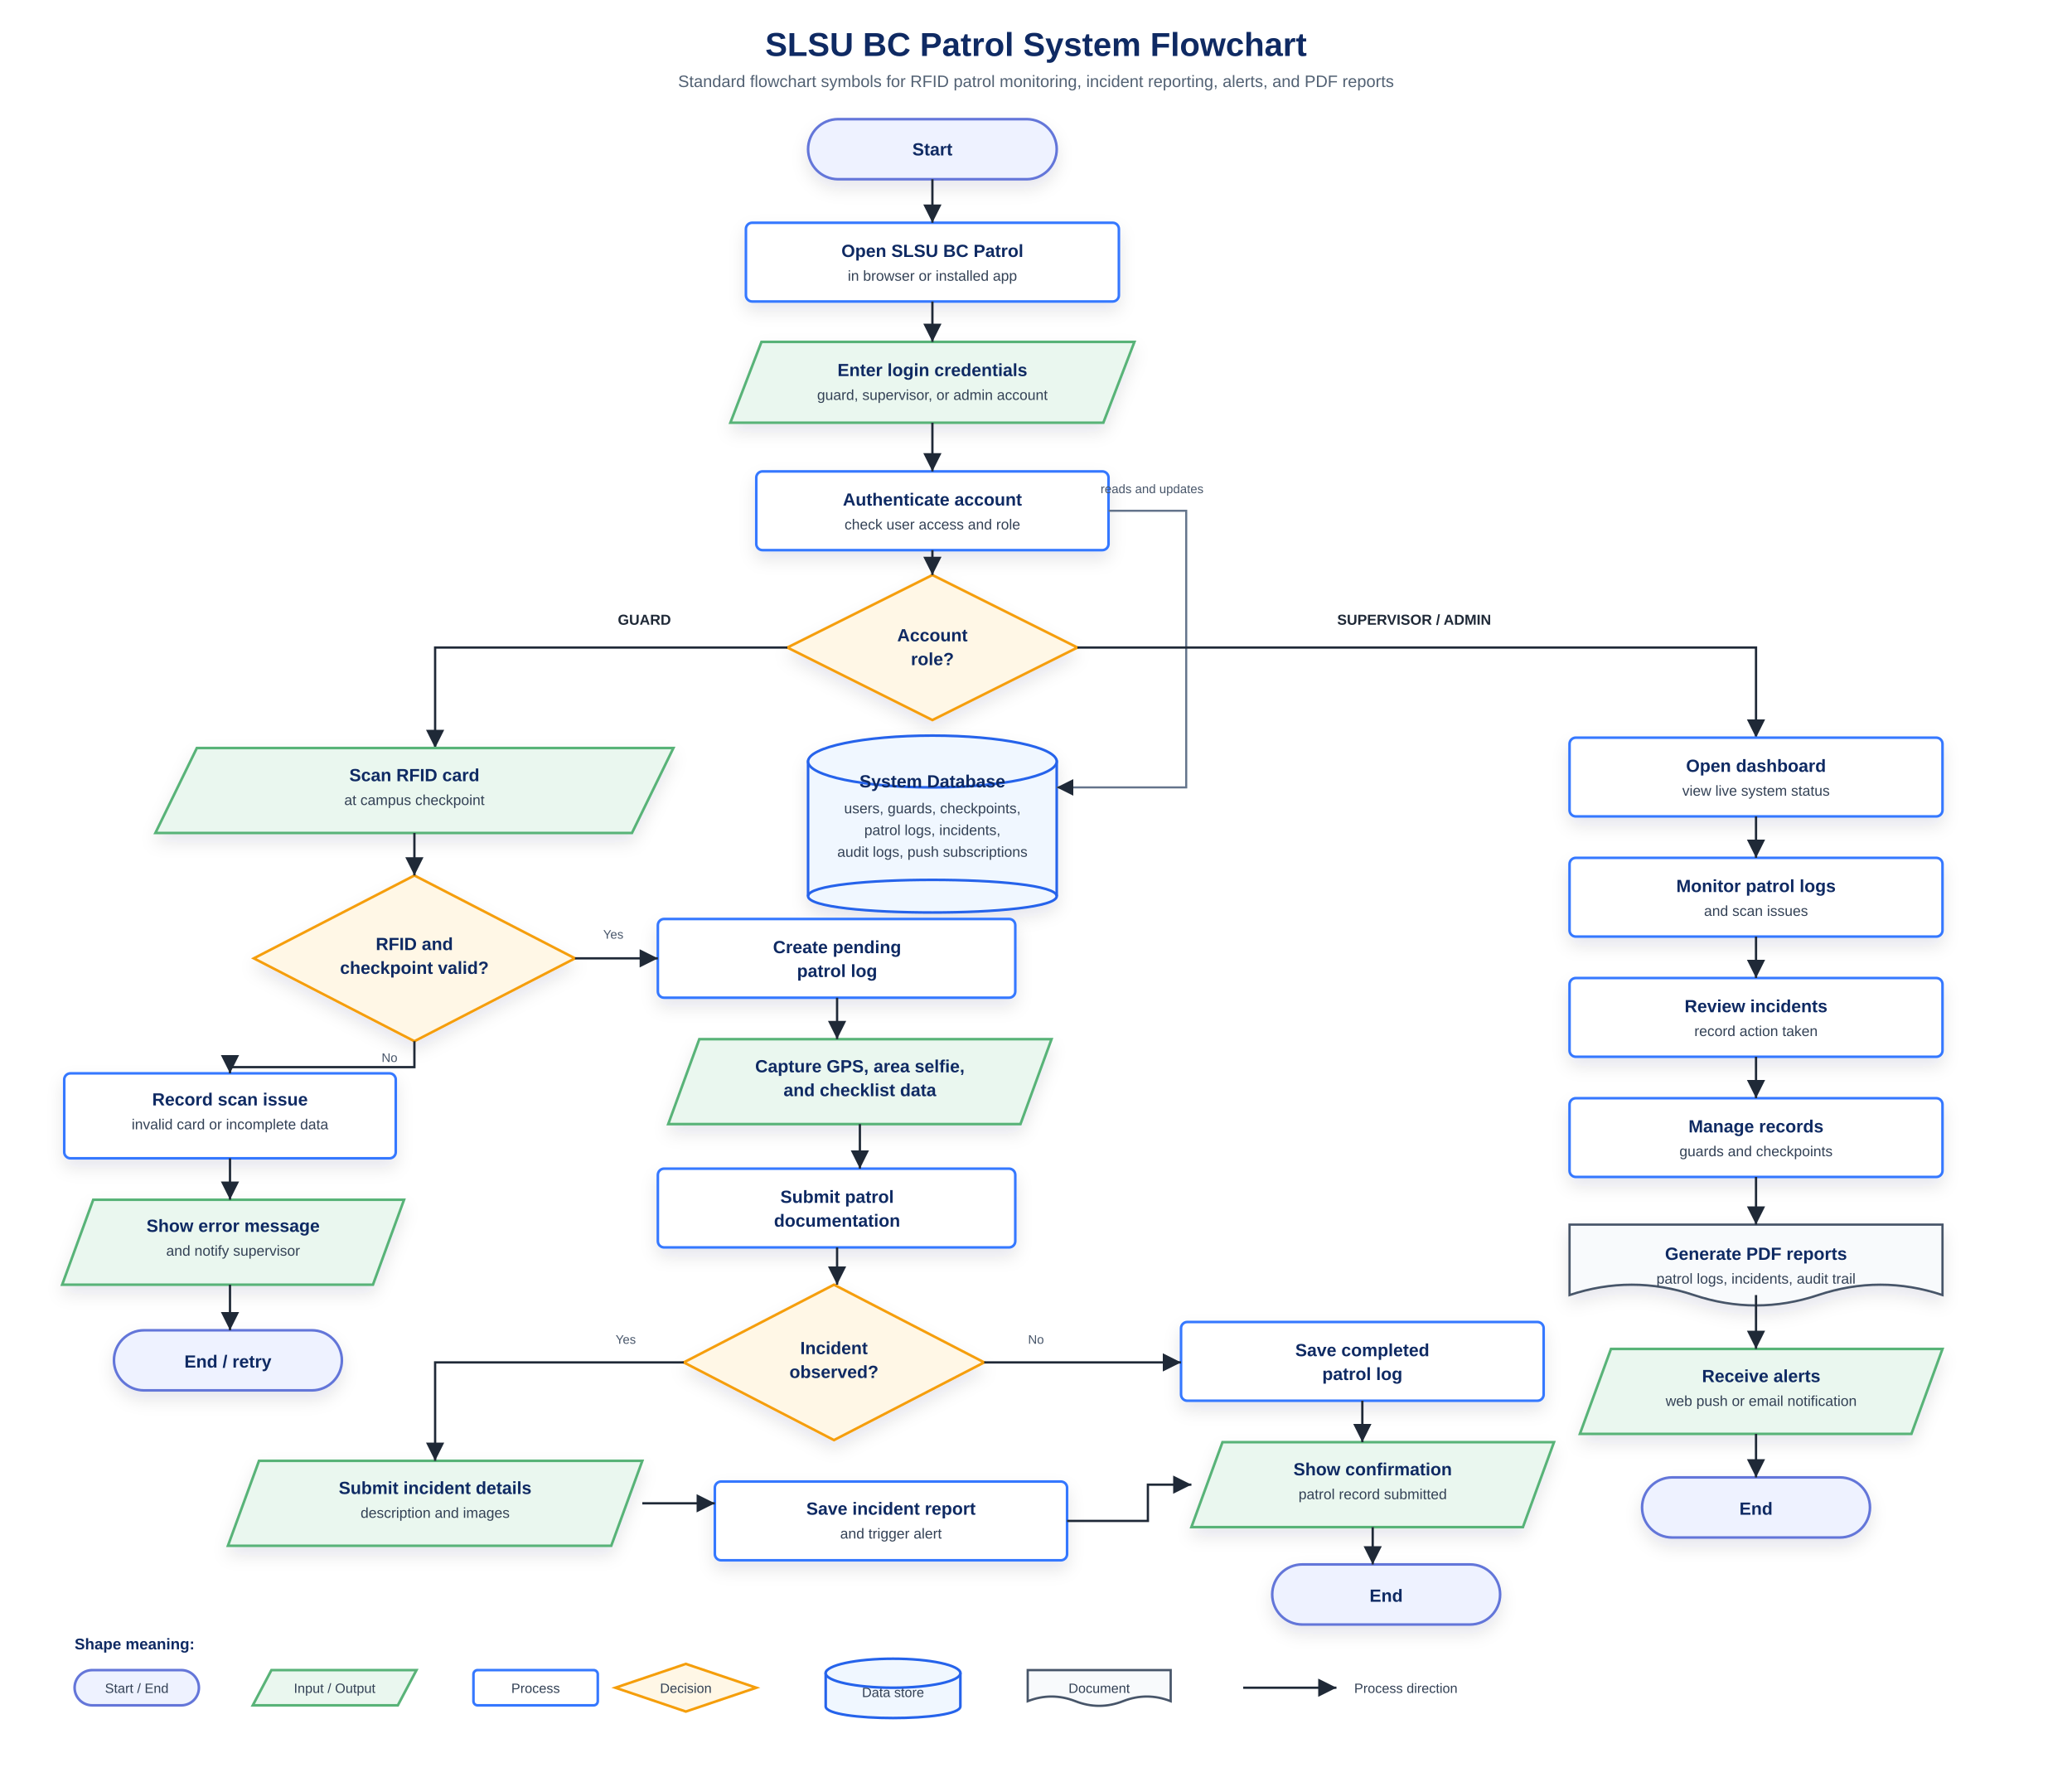
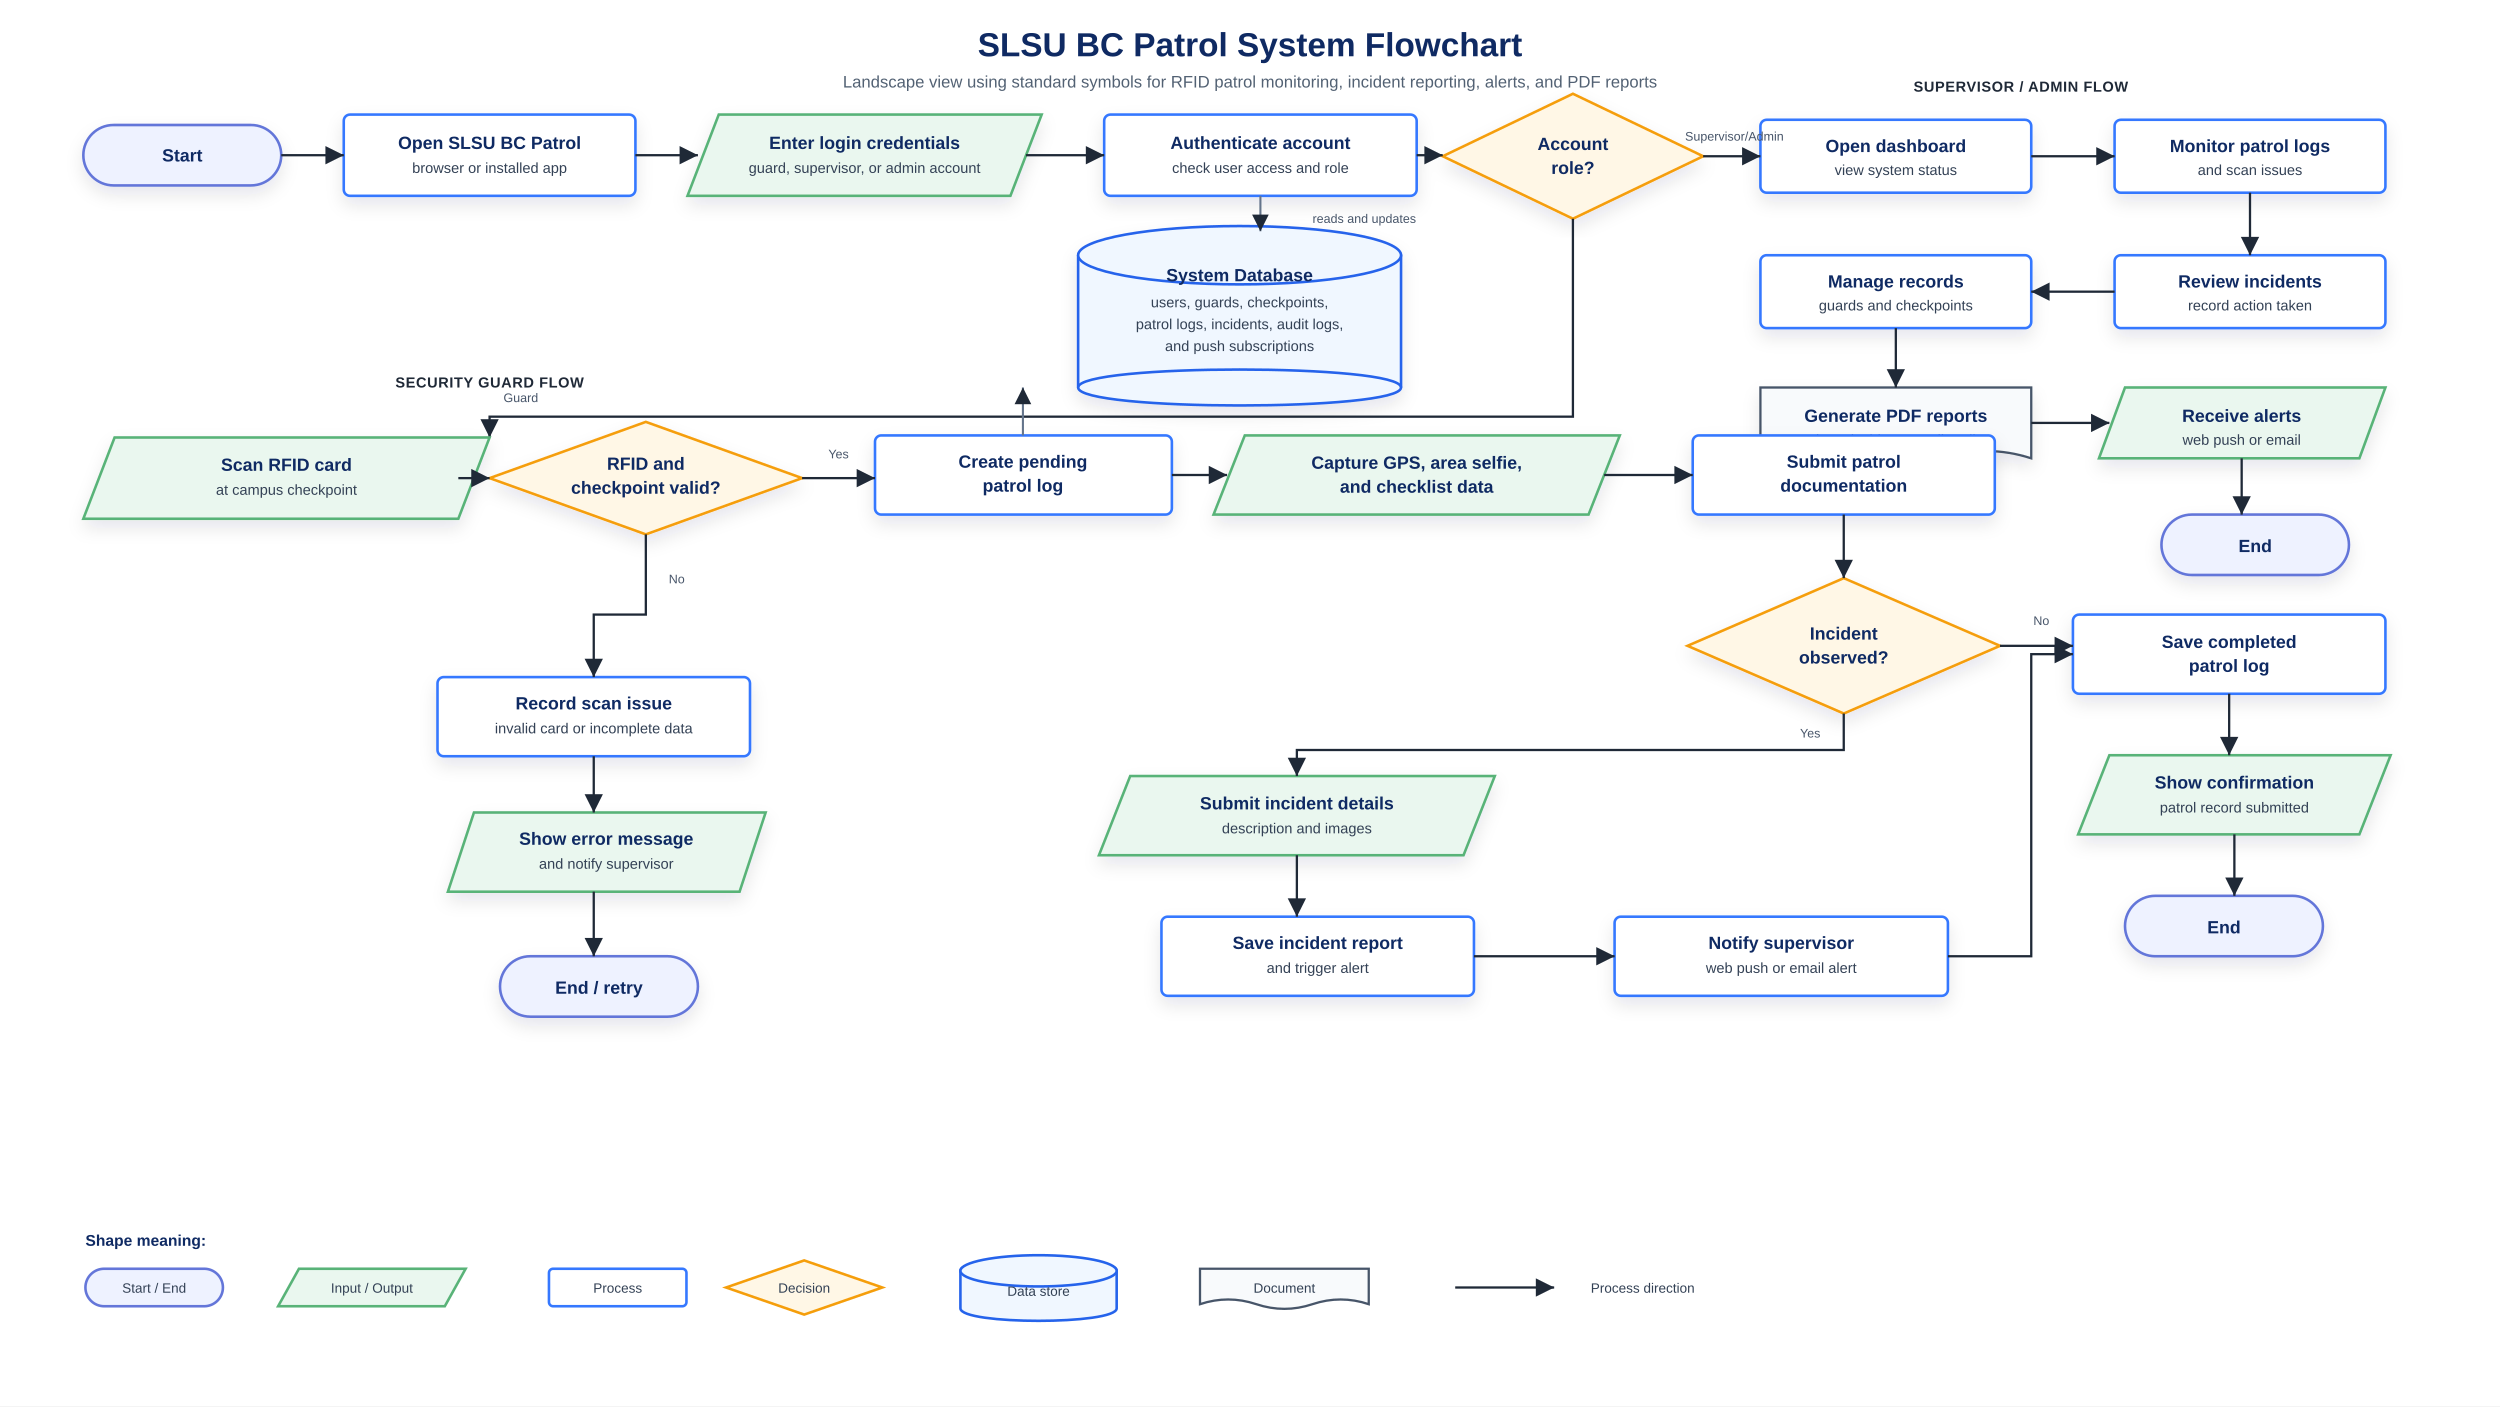
- <svg xmlns="http://www.w3.org/2000/svg" width="2000" height="1720" viewBox="0 0 2000 1720" role="img" aria-labelledby="title desc">
+ <svg xmlns="http://www.w3.org/2000/svg" width="2400" height="1350" viewBox="0 0 2400 1350" role="img" aria-labelledby="title desc">
  <defs>
    <marker id="arrow" markerWidth="12" markerHeight="12" refX="10" refY="6" orient="auto" markerUnits="strokeWidth">
      <path d="M2,2 L10,6 L2,10 Z" fill="#1f2937" />
    </marker>
    <filter id="softShadow" x="-15%" y="-15%" width="130%" height="130%">
      <feDropShadow dx="0" dy="8" stdDeviation="8" flood-color="#0f172a" flood-opacity="0.10" />
    </filter>
  </defs>
  <style>
    .title { font: 700 32px Arial, Helvetica, sans-serif; fill: #0f2a63; }
    .subtitle { font: 400 16px Arial, Helvetica, sans-serif; fill: #526173; }
-     .label { font: 700 14px Arial, Helvetica, sans-serif; fill: #1f2937; }
+     .lane { font: 700 14px Arial, Helvetica, sans-serif; fill: #1f2937; letter-spacing: .04em; }
    .shape-title { font: 700 17px Arial, Helvetica, sans-serif; fill: #0f2a63; }
    .shape-text { font: 400 14px Arial, Helvetica, sans-serif; fill: #334155; }
    .small-text { font: 400 12px Arial, Helvetica, sans-serif; fill: #475569; }
    .legend-title { font: 700 15px Arial, Helvetica, sans-serif; fill: #0f2a63; }
    .legend-text { font: 400 13px Arial, Helvetica, sans-serif; fill: #334155; }
    .flow { stroke: #1f2937; stroke-width: 2.2; fill: none; marker-end: url(#arrow); }
    .flow-soft { stroke: #64748b; stroke-width: 2; fill: none; marker-end: url(#arrow); }
-     .system-fill { fill: #ffffff; stroke: #3578ff; stroke-width: 2.5; }
-     .io-fill { fill: #eaf7ef; stroke: #59b378; stroke-width: 2.5; }
-     .decision-fill { fill: #fff7e6; stroke: #f59e0b; stroke-width: 2.5; }
-     .end-fill { fill: #eef2ff; stroke: #6476d9; stroke-width: 2.5; }
-     .doc-fill { fill: #f8fafc; stroke: #475569; stroke-width: 2.2; }
-     .db-fill { fill: #f0f7ff; stroke: #2563eb; stroke-width: 2.5; }
+     .process { fill: #ffffff; stroke: #3578ff; stroke-width: 2.5; }
+     .io { fill: #eaf7ef; stroke: #59b378; stroke-width: 2.5; }
+     .decision { fill: #fff7e6; stroke: #f59e0b; stroke-width: 2.5; }
+     .terminator { fill: #eef2ff; stroke: #6476d9; stroke-width: 2.5; }
+     .document { fill: #f8fafc; stroke: #475569; stroke-width: 2.2; }
+     .database { fill: #f0f7ff; stroke: #2563eb; stroke-width: 2.5; }
  </style>
-   <rect width="2000" height="1720" fill="#ffffff" />
-   <text x="1000" y="54" text-anchor="middle" class="title">SLSU BC Patrol System Flowchart</text>
-   <text x="1000" y="84" text-anchor="middle" class="subtitle">Standard flowchart symbols for RFID patrol monitoring, incident reporting, alerts, and PDF reports</text>
+   <rect width="2400" height="1350" fill="#ffffff" />
+   <text x="1200" y="54" text-anchor="middle" class="title">SLSU BC Patrol System Flowchart</text>
+   <text x="1200" y="84" text-anchor="middle" class="subtitle">Landscape view using standard symbols for RFID patrol monitoring, incident reporting, alerts, and PDF reports</text>
  <g filter="url(#softShadow)">
-     <rect x="780" y="115" width="240" height="58" rx="29" class="end-fill" />
-     <rect x="720" y="215" width="360" height="76" rx="6" class="system-fill" />
-     <polygon points="735,330 1095,330 1065,408 705,408" class="io-fill" />
-     <rect x="730" y="455" width="340" height="76" rx="6" class="system-fill" />
-     <polygon points="900,555 1040,625 900,695 760,625" class="decision-fill" />
+     <rect x="80" y="120" width="190" height="58" rx="29" class="terminator" />
+     <rect x="330" y="110" width="280" height="78" rx="6" class="process" />
+     <polygon points="690,110 1000,110 970,188 660,188" class="io" />
+     <rect x="1060" y="110" width="300" height="78" rx="6" class="process" />
+     <polygon points="1510,90 1635,150 1510,210 1385,150" class="decision" />
  </g>
-   <text x="900" y="150" text-anchor="middle" class="shape-title">Start</text>
-   <text x="900" y="248" text-anchor="middle" class="shape-title">Open SLSU BC Patrol</text>
-   <text x="900" y="271" text-anchor="middle" class="shape-text">in browser or installed app</text>
-   <text x="900" y="363" text-anchor="middle" class="shape-title">Enter login credentials</text>
-   <text x="900" y="386" text-anchor="middle" class="shape-text">guard, supervisor, or admin account</text>
-   <text x="900" y="488" text-anchor="middle" class="shape-title">Authenticate account</text>
-   <text x="900" y="511" text-anchor="middle" class="shape-text">check user access and role</text>
-   <text x="900" y="619" text-anchor="middle" class="shape-title">Account</text>
-   <text x="900" y="642" text-anchor="middle" class="shape-title">role?</text>
-   <path class="flow" d="M900 173 V215" />
-   <path class="flow" d="M900 291 V330" />
-   <path class="flow" d="M900 408 V455" />
-   <path class="flow" d="M900 531 V555" />
+   <text x="175" y="155" text-anchor="middle" class="shape-title">Start</text>
+   <text x="470" y="143" text-anchor="middle" class="shape-title">Open SLSU BC Patrol</text>
+   <text x="470" y="166" text-anchor="middle" class="shape-text">browser or installed app</text>
+   <text x="830" y="143" text-anchor="middle" class="shape-title">Enter login credentials</text>
+   <text x="830" y="166" text-anchor="middle" class="shape-text">guard, supervisor, or admin account</text>
+   <text x="1210" y="143" text-anchor="middle" class="shape-title">Authenticate account</text>
+   <text x="1210" y="166" text-anchor="middle" class="shape-text">check user access and role</text>
+   <text x="1510" y="144" text-anchor="middle" class="shape-title">Account</text>
+   <text x="1510" y="167" text-anchor="middle" class="shape-title">role?</text>
+   <path class="flow" d="M270 149 H330" />
+   <path class="flow" d="M610 149 H670" />
+   <path class="flow" d="M985 149 H1060" />
+   <path class="flow" d="M1360 149 H1385" />
  <g filter="url(#softShadow)">
-     <path d="M780 735 C780 714 1020 714 1020 735 V865 C1020 886 780 886 780 865 Z" class="db-fill" />
-     <ellipse cx="900" cy="735" rx="120" ry="25" class="db-fill" />
-     <path d="M780 865 C780 844 1020 844 1020 865" fill="none" stroke="#2563eb" stroke-width="2.5" />
+     <path d="M1035 245 C1035 222 1345 222 1345 245 V372 C1345 395 1035 395 1035 372 Z" class="database" />
+     <ellipse cx="1190" cy="245" rx="155" ry="28" class="database" />
+     <path d="M1035 372 C1035 349 1345 349 1345 372" fill="none" stroke="#2563eb" stroke-width="2.5" />
  </g>
-   <text x="900" y="760" text-anchor="middle" class="shape-title">System Database</text>
-   <text x="900" y="785" text-anchor="middle" class="shape-text">users, guards, checkpoints,</text>
-   <text x="900" y="806" text-anchor="middle" class="shape-text">patrol logs, incidents,</text>
-   <text x="900" y="827" text-anchor="middle" class="shape-text">audit logs, push subscriptions</text>
-   <path class="flow-soft" d="M1070 493 H1145 V760 H1020" />
-   <text x="1112" y="476" text-anchor="middle" class="small-text">reads and updates</text>
-   <text x="622" y="603" text-anchor="middle" class="label">GUARD</text>
-   <path class="flow" d="M760 625 H420 V722" />
+   <text x="1190" y="270" text-anchor="middle" class="shape-title">System Database</text>
+   <text x="1190" y="295" text-anchor="middle" class="shape-text">users, guards, checkpoints,</text>
+   <text x="1190" y="316" text-anchor="middle" class="shape-text">patrol logs, incidents, audit logs,</text>
+   <text x="1190" y="337" text-anchor="middle" class="shape-text">and push subscriptions</text>
+   <path class="flow-soft" d="M1210 188 V222" />
+   <text x="1260" y="214" class="small-text">reads and updates</text>
+   <text x="1940" y="88" text-anchor="middle" class="lane">SUPERVISOR / ADMIN FLOW</text>
  <g filter="url(#softShadow)">
-     <polygon points="190,722 650,722 610,804 150,804" class="io-fill" />
-     <polygon points="400,845 555,925 400,1005 245,925" class="decision-fill" />
-     <rect x="635" y="887" width="345" height="76" rx="6" class="system-fill" />
-     <polygon points="675,1003 1015,1003 985,1085 645,1085" class="io-fill" />
-     <rect x="635" y="1128" width="345" height="76" rx="6" class="system-fill" />
-     <polygon points="805,1240 950,1315 805,1390 660,1315" class="decision-fill" />
-     <rect x="62" y="1036" width="320" height="82" rx="6" class="system-fill" />
-     <polygon points="90,1158 390,1158 360,1240 60,1240" class="io-fill" />
-     <rect x="110" y="1284" width="220" height="58" rx="29" class="end-fill" />
-     <polygon points="250,1410 620,1410 590,1492 220,1492" class="io-fill" />
-     <rect x="690" y="1430" width="340" height="76" rx="6" class="system-fill" />
-     <rect x="1140" y="1276" width="350" height="76" rx="6" class="system-fill" />
-     <polygon points="1180,1392 1500,1392 1470,1474 1150,1474" class="io-fill" />
-     <rect x="1228" y="1510" width="220" height="58" rx="29" class="end-fill" />
+     <rect x="1690" y="115" width="260" height="70" rx="6" class="process" />
+     <rect x="2030" y="115" width="260" height="70" rx="6" class="process" />
+     <rect x="2030" y="245" width="260" height="70" rx="6" class="process" />
+     <rect x="1690" y="245" width="260" height="70" rx="6" class="process" />
+     <path d="M1690 372 H1950 V440 Q1907 426 1863 440 Q1820 454 1777 440 Q1733 426 1690 440 Z" class="document" />
+     <polygon points="2040,372 2290,372 2265,440 2015,440" class="io" />
+     <rect x="2075" y="494" width="180" height="58" rx="29" class="terminator" />
  </g>
-   <text x="400" y="754" text-anchor="middle" class="shape-title">Scan RFID card</text>
-   <text x="400" y="777" text-anchor="middle" class="shape-text">at campus checkpoint</text>
-   <text x="400" y="917" text-anchor="middle" class="shape-title">RFID and</text>
-   <text x="400" y="940" text-anchor="middle" class="shape-title">checkpoint valid?</text>
-   <text x="808" y="920" text-anchor="middle" class="shape-title">Create pending</text>
-   <text x="808" y="943" text-anchor="middle" class="shape-title">patrol log</text>
-   <text x="830" y="1035" text-anchor="middle" class="shape-title">Capture GPS, area selfie,</text>
-   <text x="830" y="1058" text-anchor="middle" class="shape-title">and checklist data</text>
-   <text x="808" y="1161" text-anchor="middle" class="shape-title">Submit patrol</text>
-   <text x="808" y="1184" text-anchor="middle" class="shape-title">documentation</text>
-   <text x="805" y="1307" text-anchor="middle" class="shape-title">Incident</text>
-   <text x="805" y="1330" text-anchor="middle" class="shape-title">observed?</text>
-   <text x="222" y="1067" text-anchor="middle" class="shape-title">Record scan issue</text>
-   <text x="222" y="1090" text-anchor="middle" class="shape-text">invalid card or incomplete data</text>
-   <text x="225" y="1189" text-anchor="middle" class="shape-title">Show error message</text>
-   <text x="225" y="1212" text-anchor="middle" class="shape-text">and notify supervisor</text>
-   <text x="220" y="1320" text-anchor="middle" class="shape-title">End / retry</text>
-   <text x="420" y="1442" text-anchor="middle" class="shape-title">Submit incident details</text>
-   <text x="420" y="1465" text-anchor="middle" class="shape-text">description and images</text>
-   <text x="860" y="1462" text-anchor="middle" class="shape-title">Save incident report</text>
-   <text x="860" y="1485" text-anchor="middle" class="shape-text">and trigger alert</text>
-   <text x="1315" y="1309" text-anchor="middle" class="shape-title">Save completed</text>
-   <text x="1315" y="1332" text-anchor="middle" class="shape-title">patrol log</text>
-   <text x="1325" y="1424" text-anchor="middle" class="shape-title">Show confirmation</text>
-   <text x="1325" y="1447" text-anchor="middle" class="shape-text">patrol record submitted</text>
-   <text x="1338" y="1546" text-anchor="middle" class="shape-title">End</text>
-   <path class="flow" d="M400 804 V845" />
-   <path class="flow" d="M555 925 H635" />
-   <text x="592" y="906" text-anchor="middle" class="small-text">Yes</text>
-   <path class="flow" d="M400 1005 V1030 H222 V1036" />
-   <text x="376" y="1025" text-anchor="middle" class="small-text">No</text>
-   <path class="flow" d="M222 1118 V1158" />
-   <path class="flow" d="M222 1240 V1284" />
-   <path class="flow" d="M808 963 V1003" />
-   <path class="flow" d="M830 1085 V1128" />
-   <path class="flow" d="M808 1204 V1240" />
-   <path class="flow" d="M660 1315 H420 V1410" />
-   <text x="604" y="1297" text-anchor="middle" class="small-text">Yes</text>
-   <path class="flow" d="M950 1315 H1140" />
-   <text x="1000" y="1297" text-anchor="middle" class="small-text">No</text>
-   <path class="flow" d="M620 1451 H690" />
-   <path class="flow" d="M1030 1468 H1108 V1433 H1150" />
-   <path class="flow" d="M1315 1352 V1392" />
-   <path class="flow" d="M1325 1474 V1510" />
-   <text x="1365" y="603" text-anchor="middle" class="label">SUPERVISOR / ADMIN</text>
-   <path class="flow" d="M1040 625 H1695 V712" />
+   <text x="1820" y="146" text-anchor="middle" class="shape-title">Open dashboard</text>
+   <text x="1820" y="168" text-anchor="middle" class="shape-text">view system status</text>
+   <text x="2160" y="146" text-anchor="middle" class="shape-title">Monitor patrol logs</text>
+   <text x="2160" y="168" text-anchor="middle" class="shape-text">and scan issues</text>
+   <text x="2160" y="276" text-anchor="middle" class="shape-title">Review incidents</text>
+   <text x="2160" y="298" text-anchor="middle" class="shape-text">record action taken</text>
+   <text x="1820" y="276" text-anchor="middle" class="shape-title">Manage records</text>
+   <text x="1820" y="298" text-anchor="middle" class="shape-text">guards and checkpoints</text>
+   <text x="1820" y="405" text-anchor="middle" class="shape-title">Generate PDF reports</text>
+   <text x="1820" y="427" text-anchor="middle" class="shape-text">logs, incidents, audit trail</text>
+   <text x="2152" y="405" text-anchor="middle" class="shape-title">Receive alerts</text>
+   <text x="2152" y="427" text-anchor="middle" class="shape-text">web push or email</text>
+   <text x="2165" y="530" text-anchor="middle" class="shape-title">End</text>
+   <path class="flow" d="M1635 150 H1690" />
+   <path class="flow" d="M1950 150 H2030" />
+   <path class="flow" d="M2160 185 V245" />
+   <path class="flow" d="M2030 280 H1950" />
+   <path class="flow" d="M1820 315 V372" />
+   <path class="flow" d="M1950 406 H2025" />
+   <path class="flow" d="M2152 440 V494" />
+   <text x="1665" y="135" text-anchor="middle" class="small-text">Supervisor/Admin</text>
+   <text x="470" y="372" text-anchor="middle" class="lane">SECURITY GUARD FLOW</text>
+   <path class="flow" d="M1510 210 V400 H470 V420" />
+   <text x="500" y="386" text-anchor="middle" class="small-text">Guard</text>
  <g filter="url(#softShadow)">
-     <rect x="1515" y="712" width="360" height="76" rx="6" class="system-fill" />
-     <rect x="1515" y="828" width="360" height="76" rx="6" class="system-fill" />
-     <rect x="1515" y="944" width="360" height="76" rx="6" class="system-fill" />
-     <rect x="1515" y="1060" width="360" height="76" rx="6" class="system-fill" />
-     <path d="M1515 1182 H1875 V1250 Q1815 1230 1755 1250 Q1695 1270 1635 1250 Q1575 1230 1515 1250 Z" class="doc-fill" />
-     <polygon points="1555,1302 1875,1302 1845,1384 1525,1384" class="io-fill" />
-     <rect x="1585" y="1426" width="220" height="58" rx="29" class="end-fill" />
+     <polygon points="110,420 470,420 440,498 80,498" class="io" />
+     <polygon points="620,405 770,459 620,513 470,459" class="decision" />
+     <rect x="840" y="418" width="285" height="76" rx="6" class="process" />
+     <polygon points="1195,418 1555,418 1525,494 1165,494" class="io" />
+     <rect x="1625" y="418" width="290" height="76" rx="6" class="process" />
+     <polygon points="1770,555 1920,620 1770,685 1620,620" class="decision" />
  </g>
-   <text x="1695" y="745" text-anchor="middle" class="shape-title">Open dashboard</text>
-   <text x="1695" y="768" text-anchor="middle" class="shape-text">view live system status</text>
-   <text x="1695" y="861" text-anchor="middle" class="shape-title">Monitor patrol logs</text>
-   <text x="1695" y="884" text-anchor="middle" class="shape-text">and scan issues</text>
-   <text x="1695" y="977" text-anchor="middle" class="shape-title">Review incidents</text>
-   <text x="1695" y="1000" text-anchor="middle" class="shape-text">record action taken</text>
-   <text x="1695" y="1093" text-anchor="middle" class="shape-title">Manage records</text>
-   <text x="1695" y="1116" text-anchor="middle" class="shape-text">guards and checkpoints</text>
-   <text x="1695" y="1216" text-anchor="middle" class="shape-title">Generate PDF reports</text>
-   <text x="1695" y="1239" text-anchor="middle" class="shape-text">patrol logs, incidents, audit trail</text>
-   <text x="1700" y="1334" text-anchor="middle" class="shape-title">Receive alerts</text>
-   <text x="1700" y="1357" text-anchor="middle" class="shape-text">web push or email notification</text>
-   <text x="1695" y="1462" text-anchor="middle" class="shape-title">End</text>
-   <path class="flow" d="M1695 788 V828" />
-   <path class="flow" d="M1695 904 V944" />
-   <path class="flow" d="M1695 1020 V1060" />
-   <path class="flow" d="M1695 1136 V1182" />
-   <path class="flow" d="M1695 1250 V1302" />
-   <path class="flow" d="M1695 1384 V1426" />
-   <g transform="translate(72 1620)">
-     <text x="0" y="-28" class="legend-title">Shape meaning:</text>
-     <rect x="0" y="-8" width="120" height="34" rx="17" class="end-fill" />
-     <text x="60" y="14" text-anchor="middle" class="legend-text">Start / End</text>
-     <polygon points="190,-8 330,-8 312,26 172,26" class="io-fill" />
-     <text x="251" y="14" text-anchor="middle" class="legend-text">Input / Output</text>
-     <rect x="385" y="-8" width="120" height="34" rx="4" class="system-fill" />
-     <text x="445" y="14" text-anchor="middle" class="legend-text">Process</text>
-     <polygon points="590,-14 658,9 590,32 522,9" class="decision-fill" />
-     <text x="590" y="14" text-anchor="middle" class="legend-text">Decision</text>
-     <path d="M725 -5 C725 -20 855 -20 855 -5 V27 C855 42 725 42 725 27 Z" class="db-fill" />
-     <ellipse cx="790" cy="-5" rx="65" ry="14" class="db-fill" />
-     <text x="790" y="18" text-anchor="middle" class="legend-text">Data store</text>
-     <path d="M920 -8 H1058 V22 Q1035 13 1012 22 Q989 31 966 22 Q943 13 920 22 Z" class="doc-fill" />
-     <text x="989" y="14" text-anchor="middle" class="legend-text">Document</text>
-     <line x1="1128" y1="9" x2="1218" y2="9" class="flow" />
-     <text x="1285" y="14" text-anchor="middle" class="legend-text">Process direction</text>
+   <text x="275" y="452" text-anchor="middle" class="shape-title">Scan RFID card</text>
+   <text x="275" y="475" text-anchor="middle" class="shape-text">at campus checkpoint</text>
+   <text x="620" y="451" text-anchor="middle" class="shape-title">RFID and</text>
+   <text x="620" y="474" text-anchor="middle" class="shape-title">checkpoint valid?</text>
+   <text x="982" y="449" text-anchor="middle" class="shape-title">Create pending</text>
+   <text x="982" y="472" text-anchor="middle" class="shape-title">patrol log</text>
+   <text x="1360" y="450" text-anchor="middle" class="shape-title">Capture GPS, area selfie,</text>
+   <text x="1360" y="473" text-anchor="middle" class="shape-title">and checklist data</text>
+   <text x="1770" y="449" text-anchor="middle" class="shape-title">Submit patrol</text>
+   <text x="1770" y="472" text-anchor="middle" class="shape-title">documentation</text>
+   <text x="1770" y="614" text-anchor="middle" class="shape-title">Incident</text>
+   <text x="1770" y="637" text-anchor="middle" class="shape-title">observed?</text>
+   <path class="flow" d="M440 459 H470" />
+   <path class="flow" d="M770 459 H840" />
+   <text x="805" y="440" text-anchor="middle" class="small-text">Yes</text>
+   <path class="flow" d="M1125 456 H1178" />
+   <path class="flow-soft" d="M982 418 V372" />
+   <path class="flow" d="M1540 456 H1625" />
+   <path class="flow" d="M1770 494 V555" />
+   <g filter="url(#softShadow)">
+     <rect x="420" y="650" width="300" height="76" rx="6" class="process" />
+     <polygon points="455,780 735,780 710,856 430,856" class="io" />
+     <rect x="480" y="918" width="190" height="58" rx="29" class="terminator" />
+   </g>
+   <text x="570" y="681" text-anchor="middle" class="shape-title">Record scan issue</text>
+   <text x="570" y="704" text-anchor="middle" class="shape-text">invalid card or incomplete data</text>
+   <text x="582" y="811" text-anchor="middle" class="shape-title">Show error message</text>
+   <text x="582" y="834" text-anchor="middle" class="shape-text">and notify supervisor</text>
+   <text x="575" y="954" text-anchor="middle" class="shape-title">End / retry</text>
+   <path class="flow" d="M620 513 V590 H570 V650" />
+   <text x="642" y="560" class="small-text">No</text>
+   <path class="flow" d="M570 726 V780" />
+   <path class="flow" d="M570 856 V918" />
+   <g filter="url(#softShadow)">
+     <polygon points="1085,745 1435,745 1405,821 1055,821" class="io" />
+     <rect x="1115" y="880" width="300" height="76" rx="6" class="process" />
+     <rect x="1550" y="880" width="320" height="76" rx="6" class="process" />
+     <rect x="1990" y="590" width="300" height="76" rx="6" class="process" />
+     <polygon points="2025,725 2295,725 2265,801 1995,801" class="io" />
+     <rect x="2040" y="860" width="190" height="58" rx="29" class="terminator" />
+   </g>
+   <text x="1245" y="777" text-anchor="middle" class="shape-title">Submit incident details</text>
+   <text x="1245" y="800" text-anchor="middle" class="shape-text">description and images</text>
+   <text x="1265" y="911" text-anchor="middle" class="shape-title">Save incident report</text>
+   <text x="1265" y="934" text-anchor="middle" class="shape-text">and trigger alert</text>
+   <text x="1710" y="911" text-anchor="middle" class="shape-title">Notify supervisor</text>
+   <text x="1710" y="934" text-anchor="middle" class="shape-text">web push or email alert</text>
+   <text x="2140" y="622" text-anchor="middle" class="shape-title">Save completed</text>
+   <text x="2140" y="645" text-anchor="middle" class="shape-title">patrol log</text>
+   <text x="2145" y="757" text-anchor="middle" class="shape-title">Show confirmation</text>
+   <text x="2145" y="780" text-anchor="middle" class="shape-text">patrol record submitted</text>
+   <text x="2135" y="896" text-anchor="middle" class="shape-title">End</text>
+   <path class="flow" d="M1770 685 V720 H1245 V745" />
+   <text x="1728" y="708" class="small-text">Yes</text>
+   <path class="flow" d="M1245 821 V880" />
+   <path class="flow" d="M1415 918 H1550" />
+   <path class="flow" d="M1870 918 H1950 V628 H1990" />
+   <path class="flow" d="M1920 620 H1990" />
+   <text x="1952" y="600" class="small-text">No</text>
+   <path class="flow" d="M2140 666 V725" />
+   <path class="flow" d="M2145 801 V860" />
+   <g transform="translate(82 1228)">
+     <text x="0" y="-32" class="legend-title">Shape meaning:</text>
+     <rect x="0" y="-10" width="132" height="36" rx="18" class="terminator" />
+     <text x="66" y="13" text-anchor="middle" class="legend-text">Start / End</text>
+     <polygon points="205,-10 365,-10 345,26 185,26" class="io" />
+     <text x="275" y="13" text-anchor="middle" class="legend-text">Input / Output</text>
+     <rect x="445" y="-10" width="132" height="36" rx="4" class="process" />
+     <text x="511" y="13" text-anchor="middle" class="legend-text">Process</text>
+     <polygon points="690,-18 765,8 690,34 615,8" class="decision" />
+     <text x="690" y="13" text-anchor="middle" class="legend-text">Decision</text>
+     <path d="M840 -8 C840 -24 990 -24 990 -8 V28 C990 44 840 44 840 28 Z" class="database" />
+     <ellipse cx="915" cy="-8" rx="75" ry="15" class="database" />
+     <text x="915" y="16" text-anchor="middle" class="legend-text">Data store</text>
+     <path d="M1070 -10 H1232 V24 Q1205 15 1178 24 Q1151 33 1124 24 Q1097 15 1070 24 Z" class="document" />
+     <text x="1151" y="13" text-anchor="middle" class="legend-text">Document</text>
+     <line x1="1315" y1="8" x2="1410" y2="8" class="flow" />
+     <text x="1495" y="13" text-anchor="middle" class="legend-text">Process direction</text>
  </g>
</svg>
